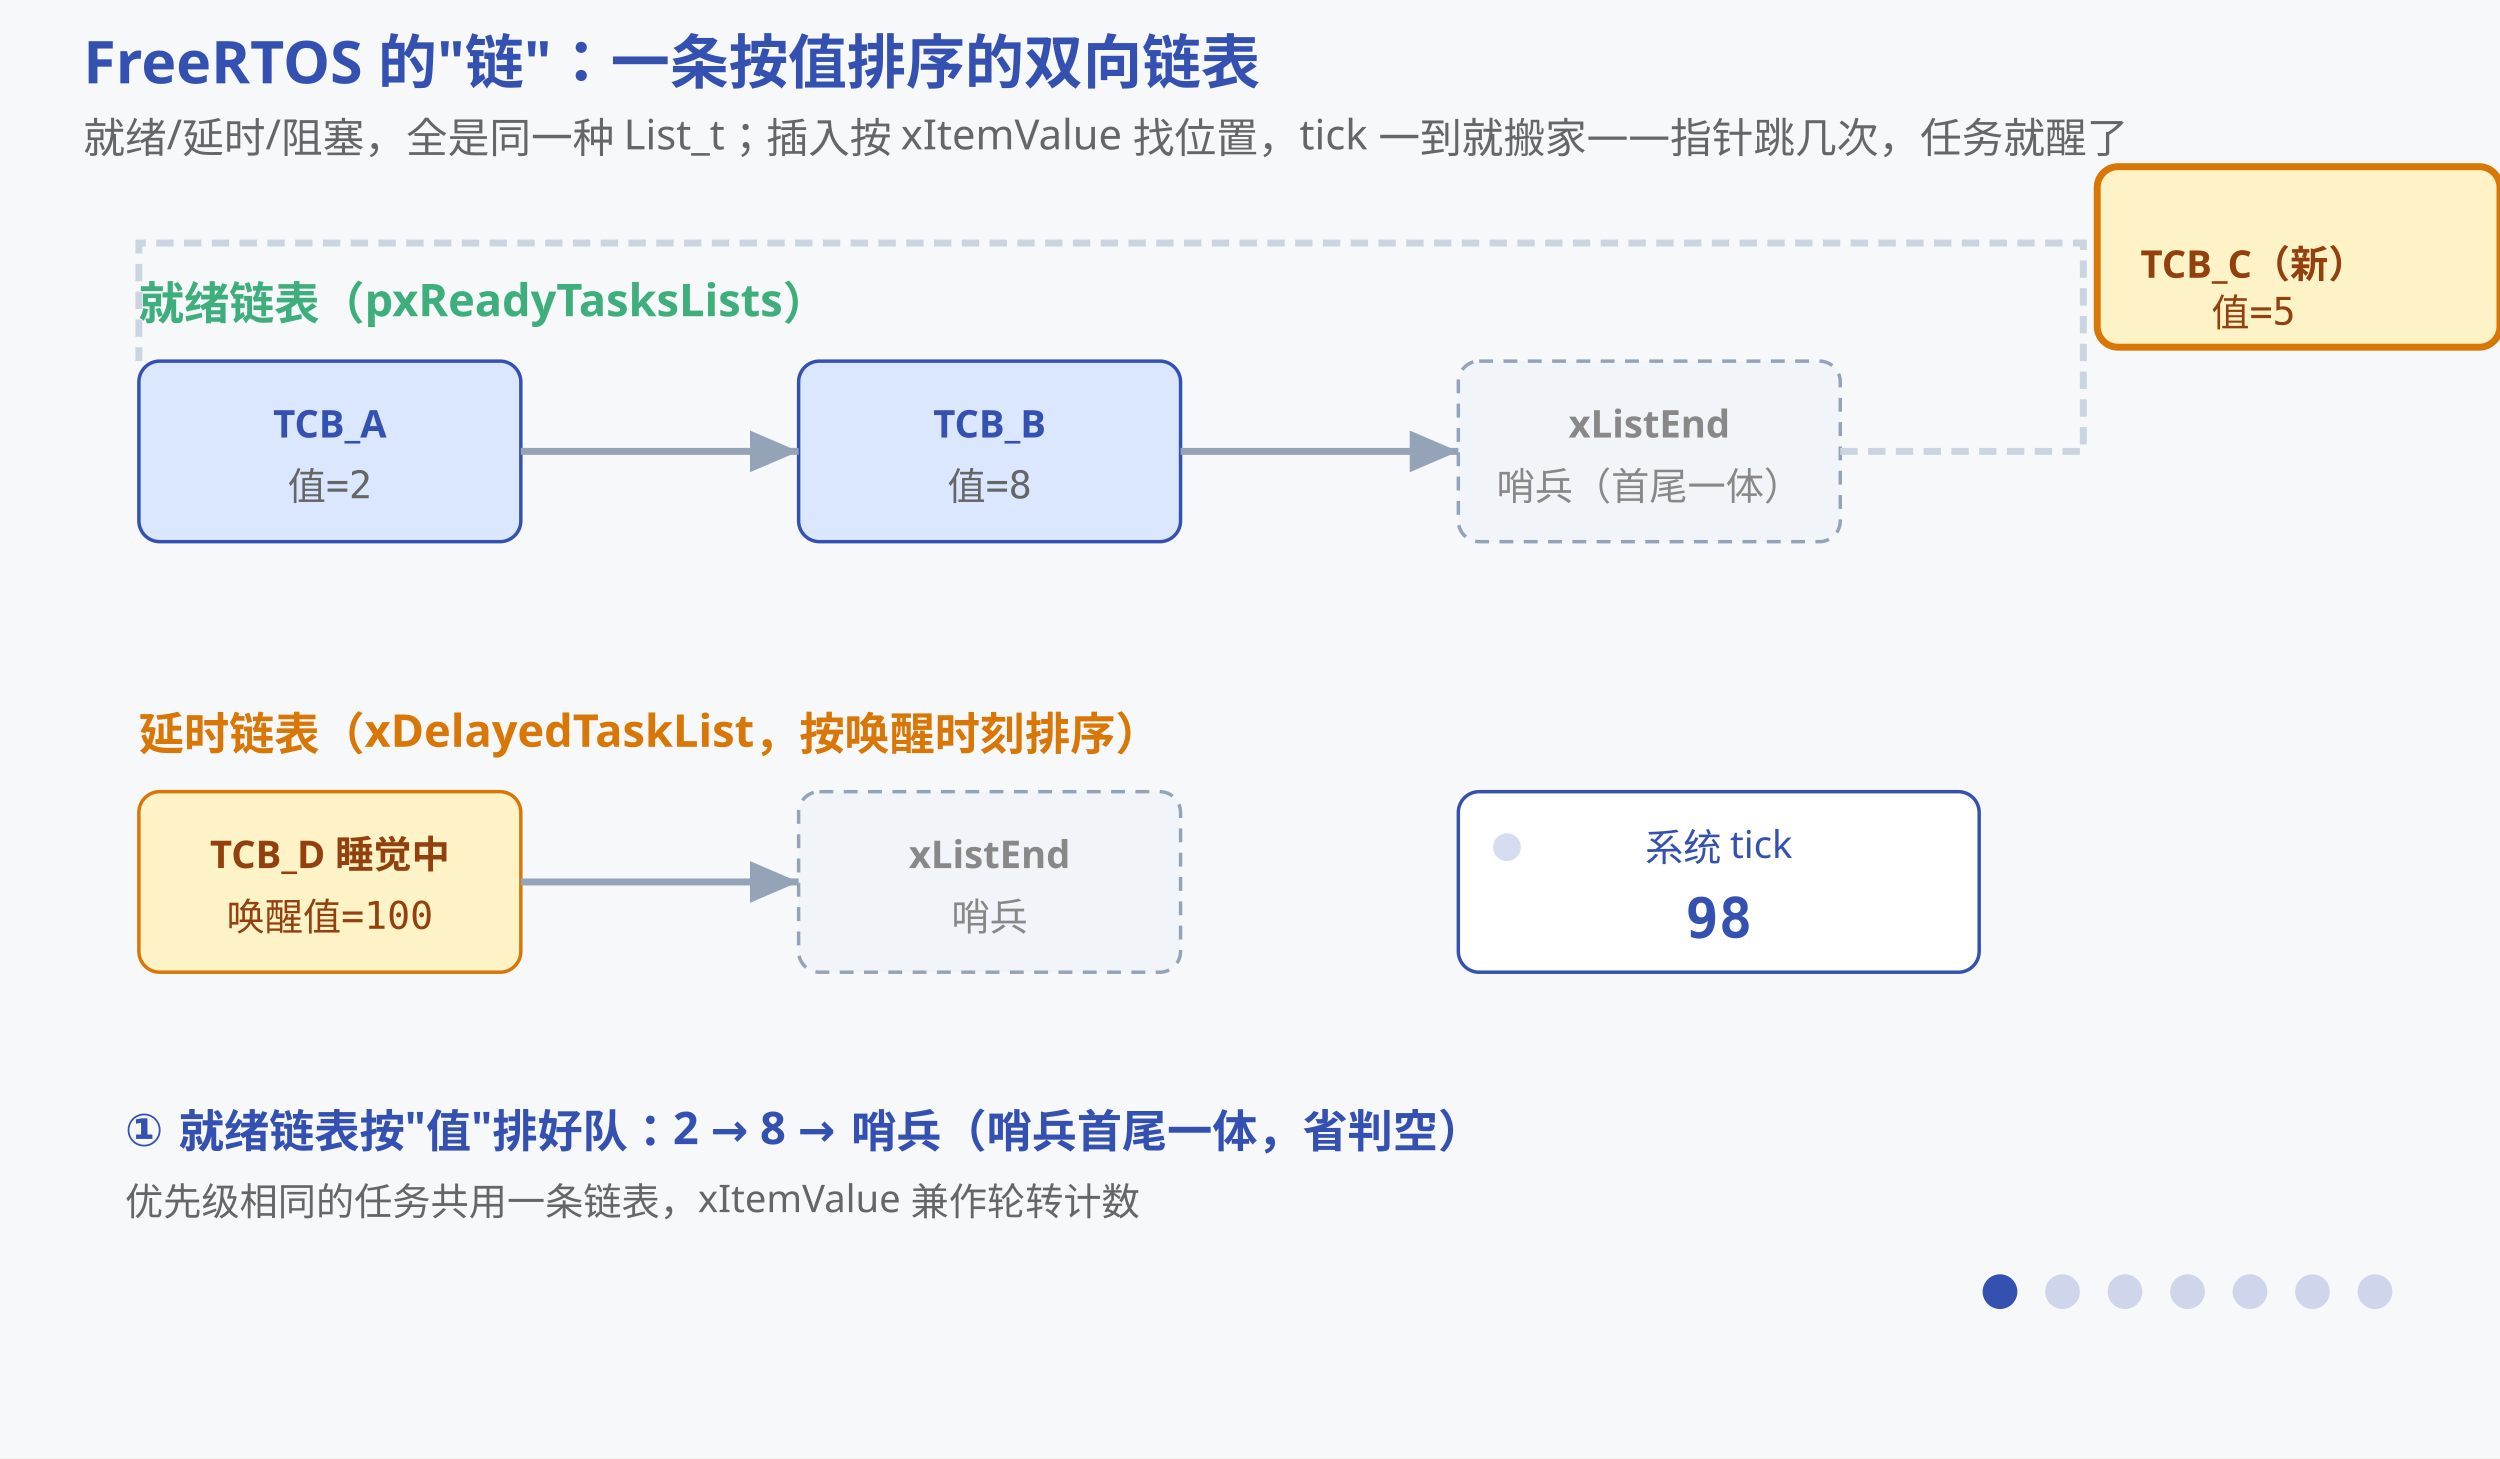
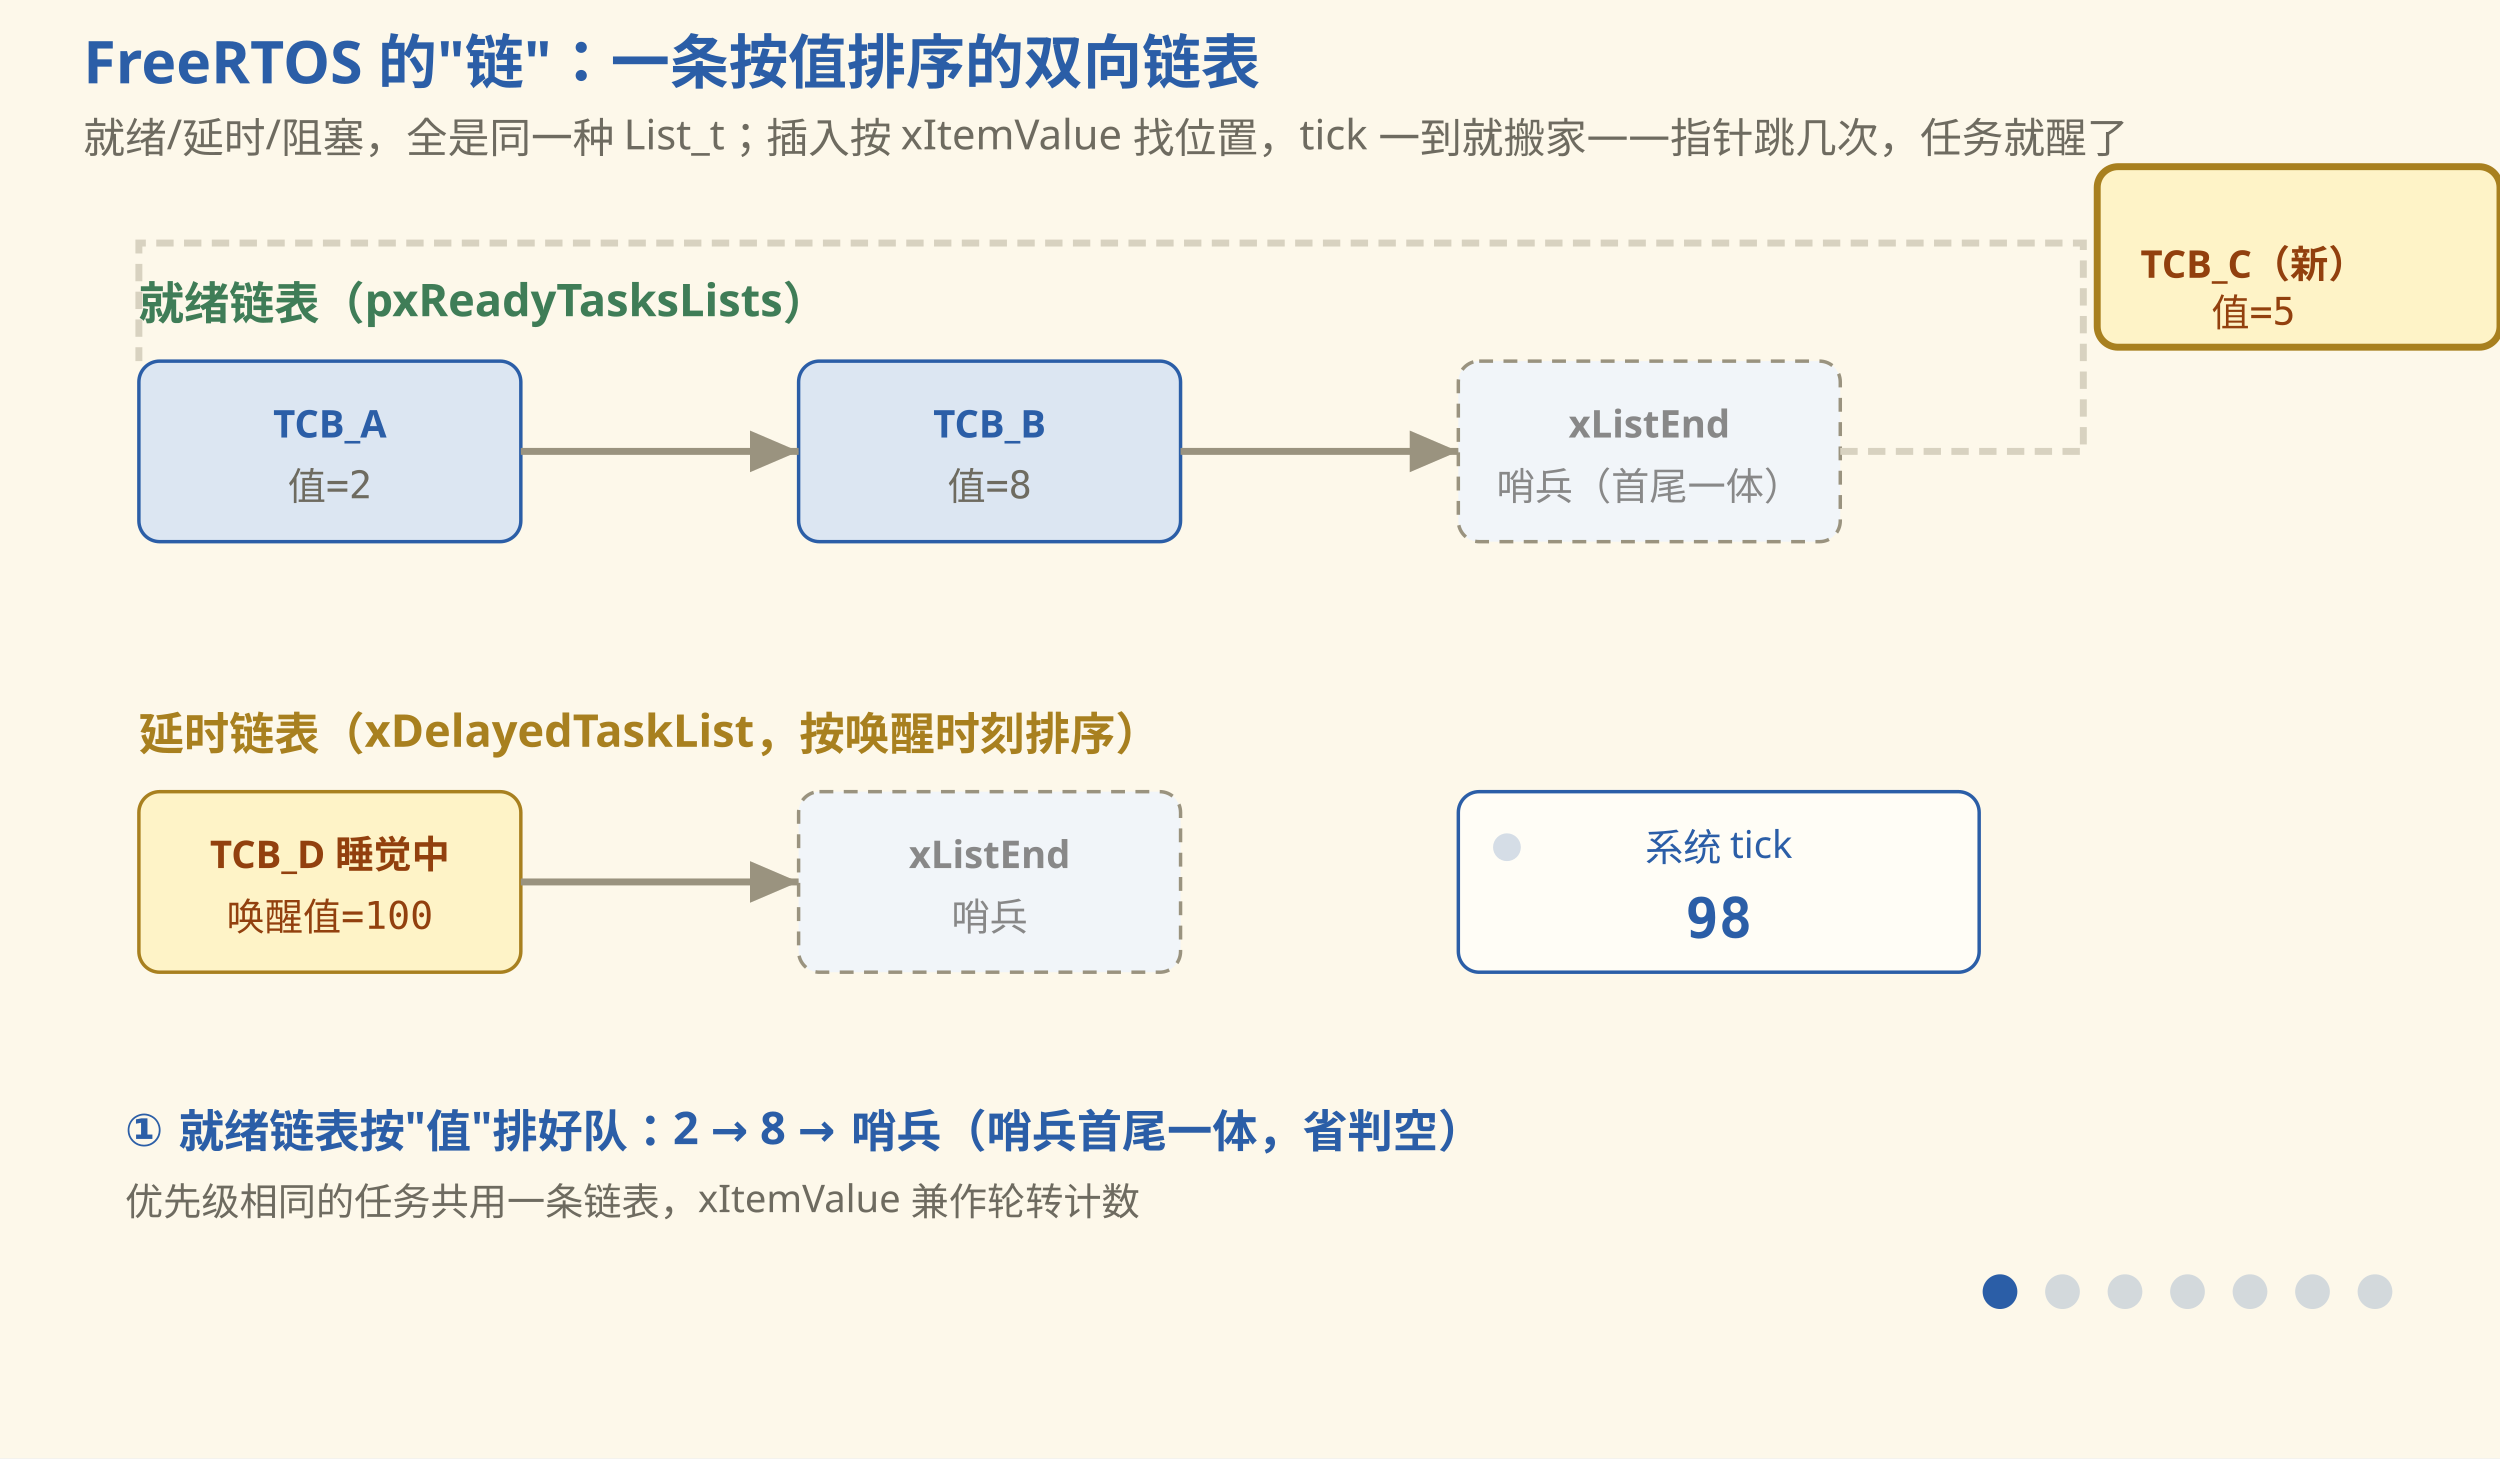
- <svg xmlns="http://www.w3.org/2000/svg" viewBox="0 0 720 420" font-family="'Segoe UI','Microsoft YaHei',sans-serif">
-   <rect width="720" height="420" fill="#f6f8fa" />
-   <text x="24" y="24" font-size="17" font-weight="bold" fill="#3451b2">FreeRTOS 的"链"：一条按值排序的双向链表</text>
-   <text x="24" y="44" font-size="12" fill="#666">就绪/延时/阻塞，全是同一种 List_t；插入按 xItemValue 找位置，tick 一到就搬家——指针跳几次，任务就醒了</text>
-   <text x="40" y="92" font-size="13" font-weight="bold" fill="#3eaf7c">就绪链表（pxReadyTasksLists）</text>
+ <svg xmlns="http://www.w3.org/2000/svg" viewBox="0 0 720 420" font-family="'Segoe Print','Comic Sans MS','Microsoft YaHei',sans-serif">
+   <rect width="720" height="420" fill="#FDF8EA" />
+   <text x="24" y="24" font-size="17" font-weight="bold" fill="#2B5EA7">FreeRTOS 的"链"：一条按值排序的双向链表</text>
+   <text x="24" y="44" font-size="12" fill="#6E6B60">就绪/延时/阻塞，全是同一种 List_t；插入按 xItemValue 找位置，tick 一到就搬家——指针跳几次，任务就醒了</text>
+   <text x="40" y="92" font-size="13" font-weight="bold" fill="#3F7D57">就绪链表（pxReadyTasksLists）</text>
  <g font-size="11" text-anchor="middle">
-     <rect x="40" y="104" width="110" height="52" fill="#dbe7ff" stroke="#3451b2" rx="6" />
-     <text x="95" y="126" fill="#3451b2" font-weight="bold">TCB_A</text>
-     <text x="95" y="144" fill="#666" font-family="Consolas,monospace">值=2</text>
-     <rect x="230" y="104" width="110" height="52" fill="#dbe7ff" stroke="#3451b2" rx="6" />
-     <text x="285" y="126" fill="#3451b2" font-weight="bold">TCB_B</text>
-     <text x="285" y="144" fill="#666" font-family="Consolas,monospace">值=8</text>
-     <rect x="420" y="104" width="110" height="52" fill="#f1f5f9" stroke="#94a3b8" rx="6" stroke-dasharray="4 3" />
+     <rect x="40" y="104" width="110" height="52" fill="#DCE6F2" stroke="#2B5EA7" rx="6" />
+     <text x="95" y="126" fill="#2B5EA7" font-weight="bold">TCB_A</text>
+     <text x="95" y="144" fill="#6E6B60" font-family="Consolas,monospace">值=2</text>
+     <rect x="230" y="104" width="110" height="52" fill="#DCE6F2" stroke="#2B5EA7" rx="6" />
+     <text x="285" y="126" fill="#2B5EA7" font-weight="bold">TCB_B</text>
+     <text x="285" y="144" fill="#6E6B60" font-family="Consolas,monospace">值=8</text>
+     <rect x="420" y="104" width="110" height="52" fill="#f1f5f9" stroke="#9A937F" rx="6" stroke-dasharray="4 3" />
    <text x="475" y="126" fill="#888" font-weight="bold">xListEnd</text>
    <text x="475" y="144" fill="#888">哨兵（首尾一体）</text>
  </g>
-   <path d="M150,130 L230,130" stroke="#94a3b8" stroke-width="2" marker-end="url(#arrG)" />
-   <path d="M340,130 L420,130" stroke="#94a3b8" stroke-width="2" marker-end="url(#arrG)" />
-   <path d="M530,130 L600,130 L600,70 L40,70 L40,104" stroke="#cbd5e1" stroke-width="2" fill="none" stroke-dasharray="5 3" />
+   <path d="M150,130 L230,130" stroke="#9A937F" stroke-width="2" marker-end="url(#arrG)" />
+   <path d="M340,130 L420,130" stroke="#9A937F" stroke-width="2" marker-end="url(#arrG)" />
+   <path d="M530,130 L600,130 L600,70 L40,70 L40,104" stroke="#D8D2C0" stroke-width="2" fill="none" stroke-dasharray="5 3" />
  <g transform="translate(604,48)">
    <animateTransform attributeName="transform" type="translate" values="604 48;604 48;186 104;186 104;604 48" keyTimes="0;0.28;0.33;0.97;1" dur="15s" repeatCount="indefinite" />
-     <rect width="116" height="52" fill="#fef3c7" stroke="#d97706" stroke-width="2" rx="6" />
+     <rect width="116" height="52" fill="#fef3c7" stroke="#A8801F" stroke-width="2" rx="6" />
    <text x="45" y="32" font-size="11" fill="#92400e" font-weight="bold" text-anchor="middle">TCB_C（新）</text>
    <text x="45" y="46" font-size="11" fill="#92400e" text-anchor="middle" font-family="Consolas,monospace">值=5</text>
  </g>
-   <circle r="6" fill="#d97706" opacity="0">
+   <circle r="6" fill="#A8801F" opacity="0">
    <animate attributeName="opacity" calcMode="discrete" values="0;1;1;0;0;0;0;0" keyTimes="0;0.14;0.33;0.42;0.56;0.70;0.84;1" dur="15s" repeatCount="indefinite" />
    <animateMotion calcMode="linear" values="475,130;475,130;600,130;600,70;40,70;95,130;95,130" keyTimes="0;0.14;0.18;0.21;0.23;0.28;1" dur="15s" repeatCount="indefinite" />
  </circle>
-   <g opacity="0" stroke="#d97706" stroke-width="2.5" fill="none">
+   <g opacity="0" stroke="#A8801F" stroke-width="2.5" fill="none">
    <animate attributeName="opacity" calcMode="discrete" values="0;0;0;1;1;1;1;0" keyTimes="0;0.14;0.28;0.42;0.56;0.70;0.84;1" dur="15s" repeatCount="indefinite" />
    <line x1="150" y1="130" x2="150" y2="130" marker-end="url(#arrO2)">
      <animate attributeName="x2" values="150;150;186;186" keyTimes="0;0.42;0.47;1" dur="15s" repeatCount="indefinite" />
    </line>
    <line x1="302" y1="130" x2="302" y2="130" marker-end="url(#arrO2)">
      <animate attributeName="x2" values="302;302;340;340" keyTimes="0;0.50;0.55;1" dur="15s" repeatCount="indefinite" />
    </line>
  </g>
  <defs>
    <marker id="arrG" markerWidth="8" markerHeight="8" refX="7" refY="3" orient="auto">
-       <polygon points="0,0 7,3 0,6" fill="#94a3b8" />
+       <polygon points="0,0 7,3 0,6" fill="#9A937F" />
    </marker>
    <marker id="arrO2" markerWidth="8" markerHeight="8" refX="7" refY="3" orient="auto">
-       <polygon points="0,0 7,3 0,6" fill="#d97706" />
+       <polygon points="0,0 7,3 0,6" fill="#A8801F" />
    </marker>
  </defs>
-   <text x="40" y="216" font-size="13" font-weight="bold" fill="#d97706">延时链表（xDelayedTaskList，按唤醒时刻排序）</text>
+   <text x="40" y="216" font-size="13" font-weight="bold" fill="#A8801F">延时链表（xDelayedTaskList，按唤醒时刻排序）</text>
  <g font-size="11" text-anchor="middle">
-     <rect x="40" y="228" width="110" height="52" fill="#fef3c7" stroke="#d97706" rx="6" />
+     <rect x="40" y="228" width="110" height="52" fill="#fef3c7" stroke="#A8801F" rx="6" />
    <text x="95" y="250" fill="#92400e" font-weight="bold">TCB_D 睡觉中</text>
    <text x="95" y="268" fill="#92400e" font-family="Consolas,monospace">唤醒值=100</text>
-     <rect x="230" y="228" width="110" height="52" fill="#f1f5f9" stroke="#94a3b8" rx="6" stroke-dasharray="4 3" />
+     <rect x="230" y="228" width="110" height="52" fill="#f1f5f9" stroke="#9A937F" rx="6" stroke-dasharray="4 3" />
    <text x="285" y="250" fill="#888" font-weight="bold">xListEnd</text>
    <text x="285" y="268" fill="#888">哨兵</text>
  </g>
-   <path d="M150,254 L230,254" stroke="#94a3b8" stroke-width="2" marker-end="url(#arrG)" />
-   <rect x="420" y="228" width="150" height="52" fill="#ffffff" stroke="#3451b2" rx="6" />
-   <text x="495" y="248" font-size="11" fill="#3451b2" text-anchor="middle">系统 tick</text>
-   <g font-size="16" font-weight="bold" fill="#3451b2" text-anchor="middle" font-family="Consolas,monospace">
+   <path d="M150,254 L230,254" stroke="#9A937F" stroke-width="2" marker-end="url(#arrG)" />
+   <rect x="420" y="228" width="150" height="52" fill="#FFFDF6" stroke="#2B5EA7" rx="6" />
+   <text x="495" y="248" font-size="11" fill="#2B5EA7" text-anchor="middle">系统 tick</text>
+   <g font-size="16" font-weight="bold" fill="#2B5EA7" text-anchor="middle" font-family="Consolas,monospace">
    <text x="495" y="270" opacity="1">98<animate attributeName="opacity" calcMode="discrete" values="1;0;0;0;0;0;0;1" keyTimes="0;0.14;0.28;0.42;0.56;0.70;0.84;1" dur="15s" repeatCount="indefinite" />
    </text>
    <text x="495" y="270" opacity="0">99<animate attributeName="opacity" calcMode="discrete" values="0;0;0;1;0;0;0;0" keyTimes="0;0.14;0.28;0.42;0.56;0.70;0.84;1" dur="15s" repeatCount="indefinite" />
    </text>
    <text x="495" y="270" opacity="0">100<animate attributeName="opacity" calcMode="discrete" values="0;0;0;0;1;1;1;0" keyTimes="0;0.14;0.28;0.42;0.56;0.70;0.84;1" dur="15s" repeatCount="indefinite" />
    </text>
  </g>
-   <circle cx="434" cy="244" r="4" fill="#3451b2" opacity="0.2">
+   <circle cx="434" cy="244" r="4" fill="#2B5EA7" opacity="0.2">
    <animate attributeName="opacity" values="0.2;1;0.2" keyTimes="0;0.5;1" dur="1s" repeatCount="indefinite" />
  </circle>
-   <path d="M95,228 L95,180 L150,170" stroke="#3eaf7c" stroke-width="2.5" fill="none" opacity="0" pathLength="1000" stroke-dasharray="1000" stroke-dashoffset="1000">
+   <path d="M95,228 L95,180 L150,170" stroke="#3F7D57" stroke-width="2.5" fill="none" opacity="0" pathLength="1000" stroke-dasharray="1000" stroke-dashoffset="1000">
    <animate attributeName="opacity" calcMode="discrete" values="0;0;0;0;0;1;1;0" keyTimes="0;0.14;0.28;0.42;0.56;0.70;0.84;1" dur="15s" repeatCount="indefinite" />
    <animate attributeName="stroke-dashoffset" values="1000;1000;0;0" keyTimes="0;0.70;0.78;1" dur="15s" repeatCount="indefinite" />
  </path>
-   <circle r="4" fill="#3eaf7c" opacity="0">
+   <circle r="4" fill="#3F7D57" opacity="0">
    <animate attributeName="opacity" calcMode="discrete" values="0;0;0;0;0;1;1;0" keyTimes="0;0.14;0.28;0.42;0.56;0.70;0.84;1" dur="15s" repeatCount="indefinite" />
    <animateMotion calcMode="linear" path="M95,228 L95,180 L150,170" dur="3s" repeatCount="indefinite" />
  </circle>
-   <text x="95" y="200" font-size="11" fill="#3eaf7c" font-weight="bold" opacity="0">搬家→就绪
+   <text x="95" y="200" font-size="11" fill="#3F7D57" font-weight="bold" opacity="0">搬家→就绪
    <animate attributeName="opacity" calcMode="discrete" values="0;0;0;0;0;1;1;0" keyTimes="0;0.14;0.28;0.42;0.56;0.70;0.84;1" dur="15s" repeatCount="indefinite" />
  </text>
-   <g font-size="13" font-weight="bold" fill="#3451b2">
+   <g font-size="13" font-weight="bold" fill="#2B5EA7">
    <g opacity="1">
      <animate attributeName="opacity" calcMode="discrete" values="1;0;0;0;0;0;0;0" keyTimes="0;0.14;0.28;0.42;0.56;0.70;0.84;1" dur="15s" repeatCount="indefinite" />
      <text x="36" y="330">① 就绪链表按"值"排好队：2 → 8 → 哨兵（哨兵首尾一体，省判空）</text>
    </g>
    <g opacity="0">
      <animate attributeName="opacity" calcMode="discrete" values="0;1;0;0;0;0;0;0" keyTimes="0;0.14;0.28;0.42;0.56;0.70;0.84;1" dur="15s" repeatCount="indefinite" />
      <text x="36" y="330">② 新任务 TCB_C 值=5：从哨兵出发找位置——比 2 大、比 8 小</text>
    </g>
    <g opacity="0">
      <animate attributeName="opacity" calcMode="discrete" values="0;0;1;0;0;0;0;0" keyTimes="0;0.14;0.28;0.42;0.56;0.70;0.84;1" dur="15s" repeatCount="indefinite" />
      <text x="36" y="330">③ 落位 A、B 之间：只改 4 根指针，插入完成（O(n) 找，O(1) 插）</text>
    </g>
    <g opacity="0">
      <animate attributeName="opacity" calcMode="discrete" values="0;0;0;1;0;0;0;0" keyTimes="0;0.14;0.28;0.42;0.56;0.70;0.84;1" dur="15s" repeatCount="indefinite" />
      <text x="36" y="330">④ 与此同时，TCB_D 在延时链表里睡觉：唤醒值 100 排在最前</text>
    </g>
    <g opacity="0">
      <animate attributeName="opacity" calcMode="discrete" values="0;0;0;0;1;0;0;0" keyTimes="0;0.14;0.28;0.42;0.56;0.70;0.84;1" dur="15s" repeatCount="indefinite" />
      <text x="36" y="330">⑤ tick 99→100：D 的唤醒时刻到了！</text>
    </g>
    <g opacity="0">
      <animate attributeName="opacity" calcMode="discrete" values="0;0;0;0;0;1;1;0" keyTimes="0;0.14;0.28;0.42;0.56;0.70;0.84;1" dur="15s" repeatCount="indefinite" />
      <text x="36" y="330">⑥ 每个 tick 只查队首一个节点：到点就搬家到就绪链表——这就是 vTaskDelay 的真相</text>
    </g>
    <g opacity="0">
      <animate attributeName="opacity" calcMode="discrete" values="0;0;0;0;0;0;1;0" keyTimes="0;0.14;0.28;0.42;0.56;0.70;0.84;1" dur="15s" repeatCount="indefinite" />
      <text x="36" y="296">整条 RTOS 只有这一种数据结构在跳舞——阻塞链表、挂起链表都是它 →</text>
    </g>
  </g>
-   <g font-size="11" fill="#666">
+   <g font-size="11" fill="#6E6B60">
    <g opacity="1">
      <animate attributeName="opacity" calcMode="discrete" values="1;0;0;0;0;0;0;0" keyTimes="0;0.14;0.28;0.42;0.56;0.70;0.84;1" dur="15s" repeatCount="indefinite" />
      <text x="36" y="350">优先级相同的任务共用一条链表，xItemValue 兼作轮转计数</text>
    </g>
    <g opacity="0">
      <animate attributeName="opacity" calcMode="discrete" values="0;1;0;0;0;0;0;0" keyTimes="0;0.14;0.28;0.42;0.56;0.70;0.84;1" dur="15s" repeatCount="indefinite" />
      <text x="36" y="350">vListInsert 从后往前比，同值插到同值最后——公平轮转的小心机</text>
    </g>
    <g opacity="0">
      <animate attributeName="opacity" calcMode="discrete" values="0;0;1;0;0;0;0;0" keyTimes="0;0.14;0.28;0.42;0.56;0.70;0.84;1" dur="15s" repeatCount="indefinite" />
      <text x="36" y="350">pxNext/pxPrevious 双向都有，删除也是 O(1)</text>
    </g>
    <g opacity="0">
      <animate attributeName="opacity" calcMode="discrete" values="0;0;0;1;0;0;0;0" keyTimes="0;0.14;0.28;0.42;0.56;0.70;0.84;1" dur="15s" repeatCount="indefinite" />
      <text x="36" y="350">延时链表按"唤醒 tick 值"排序，队首永远是最早要醒的</text>
    </g>
    <g opacity="0">
      <animate attributeName="opacity" calcMode="discrete" values="0;0;0;0;1;0;0;0" keyTimes="0;0.14;0.28;0.42;0.56;0.70;0.84;1" dur="15s" repeatCount="indefinite" />
      <text x="36" y="350">xTaskIncrementTick 只查队首——这就是 tick 开销 O(1) 的秘密</text>
    </g>
    <g opacity="0">
      <animate attributeName="opacity" calcMode="discrete" values="0;0;0;0;0;1;1;0" keyTimes="0;0.14;0.28;0.42;0.56;0.70;0.84;1" dur="15s" repeatCount="indefinite" />
      <text x="36" y="350">醒了若优先级更高 → 置 PendSV，下一章切换现场见</text>
    </g>
    <g opacity="0">
      <animate attributeName="opacity" calcMode="discrete" values="0;0;0;0;0;0;1;0" keyTimes="0;0.14;0.28;0.42;0.56;0.70;0.84;1" dur="15s" repeatCount="indefinite" />
      <text x="36" y="312">动手：GDB 里 p pxReadyTasksLists[1] 展开 uxNumberOfItems 数数</text>
    </g>
  </g>
-   <g transform="translate(576,372)" fill="#3451b2">
+   <g transform="translate(576,372)" fill="#2B5EA7">
    <circle cx="0" cy="0" r="5" opacity="1">
      <animate attributeName="opacity" calcMode="discrete" values="1;0.2;0.2;0.2;0.2;0.2;0.2;1" keyTimes="0;0.14;0.28;0.42;0.56;0.70;0.84;1" dur="15s" repeatCount="indefinite" />
    </circle>
    <circle cx="18" cy="0" r="5" opacity="0.2">
      <animate attributeName="opacity" calcMode="discrete" values="0.2;1;0.2;0.2;0.2;0.2;0.2;0.2" keyTimes="0;0.14;0.28;0.42;0.56;0.70;0.84;1" dur="15s" repeatCount="indefinite" />
    </circle>
    <circle cx="36" cy="0" r="5" opacity="0.2">
      <animate attributeName="opacity" calcMode="discrete" values="0.2;0.2;1;0.2;0.2;0.2;0.2;0.2" keyTimes="0;0.14;0.28;0.42;0.56;0.70;0.84;1" dur="15s" repeatCount="indefinite" />
    </circle>
    <circle cx="54" cy="0" r="5" opacity="0.2">
      <animate attributeName="opacity" calcMode="discrete" values="0.2;0.2;0.2;1;0.2;0.2;0.2;0.2" keyTimes="0;0.14;0.28;0.42;0.56;0.70;0.84;1" dur="15s" repeatCount="indefinite" />
    </circle>
    <circle cx="72" cy="0" r="5" opacity="0.2">
      <animate attributeName="opacity" calcMode="discrete" values="0.2;0.2;0.2;0.2;1;0.2;0.2;0.2" keyTimes="0;0.14;0.28;0.42;0.56;0.70;0.84;1" dur="15s" repeatCount="indefinite" />
    </circle>
    <circle cx="90" cy="0" r="5" opacity="0.2">
      <animate attributeName="opacity" calcMode="discrete" values="0.2;0.2;0.2;0.2;0.2;1;1;0.2" keyTimes="0;0.14;0.28;0.42;0.56;0.70;0.84;1" dur="15s" repeatCount="indefinite" />
    </circle>
    <circle cx="108" cy="0" r="5" opacity="0.2">
      <animate attributeName="opacity" calcMode="discrete" values="0.2;0.2;0.2;0.2;0.2;0.2;1;0.2" keyTimes="0;0.14;0.28;0.42;0.56;0.70;0.84;1" dur="15s" repeatCount="indefinite" />
    </circle>
  </g>
</svg>
